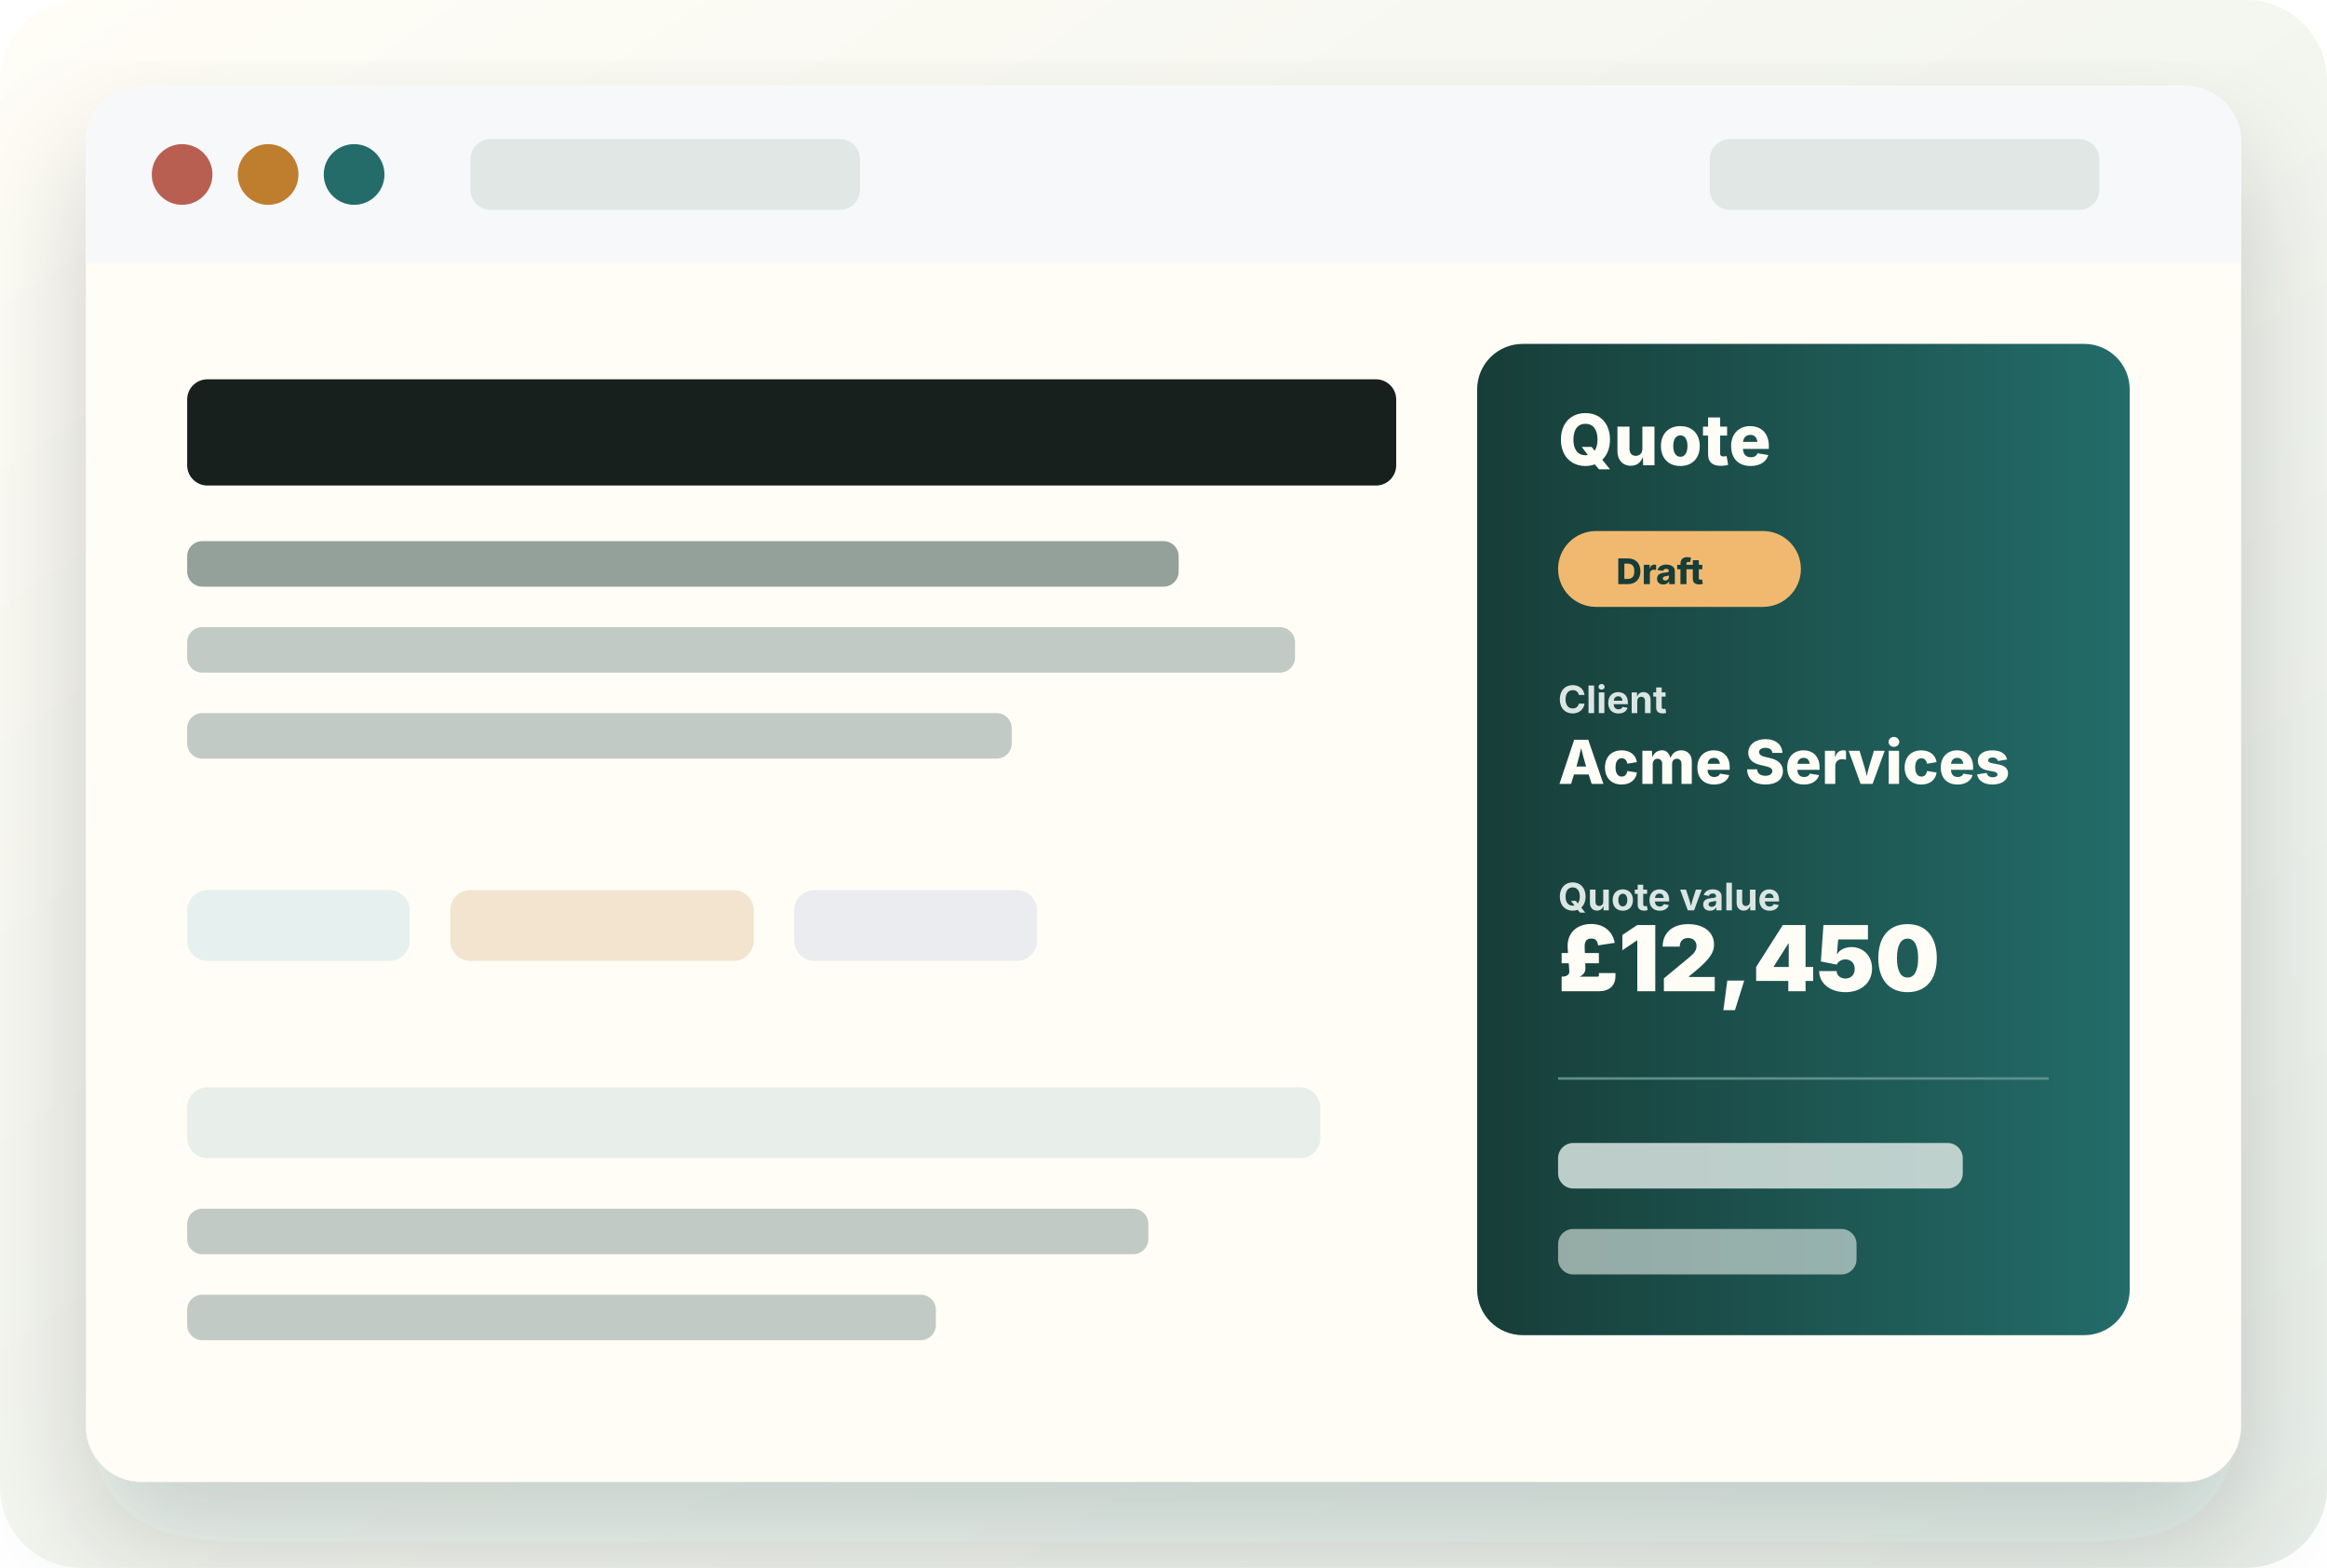
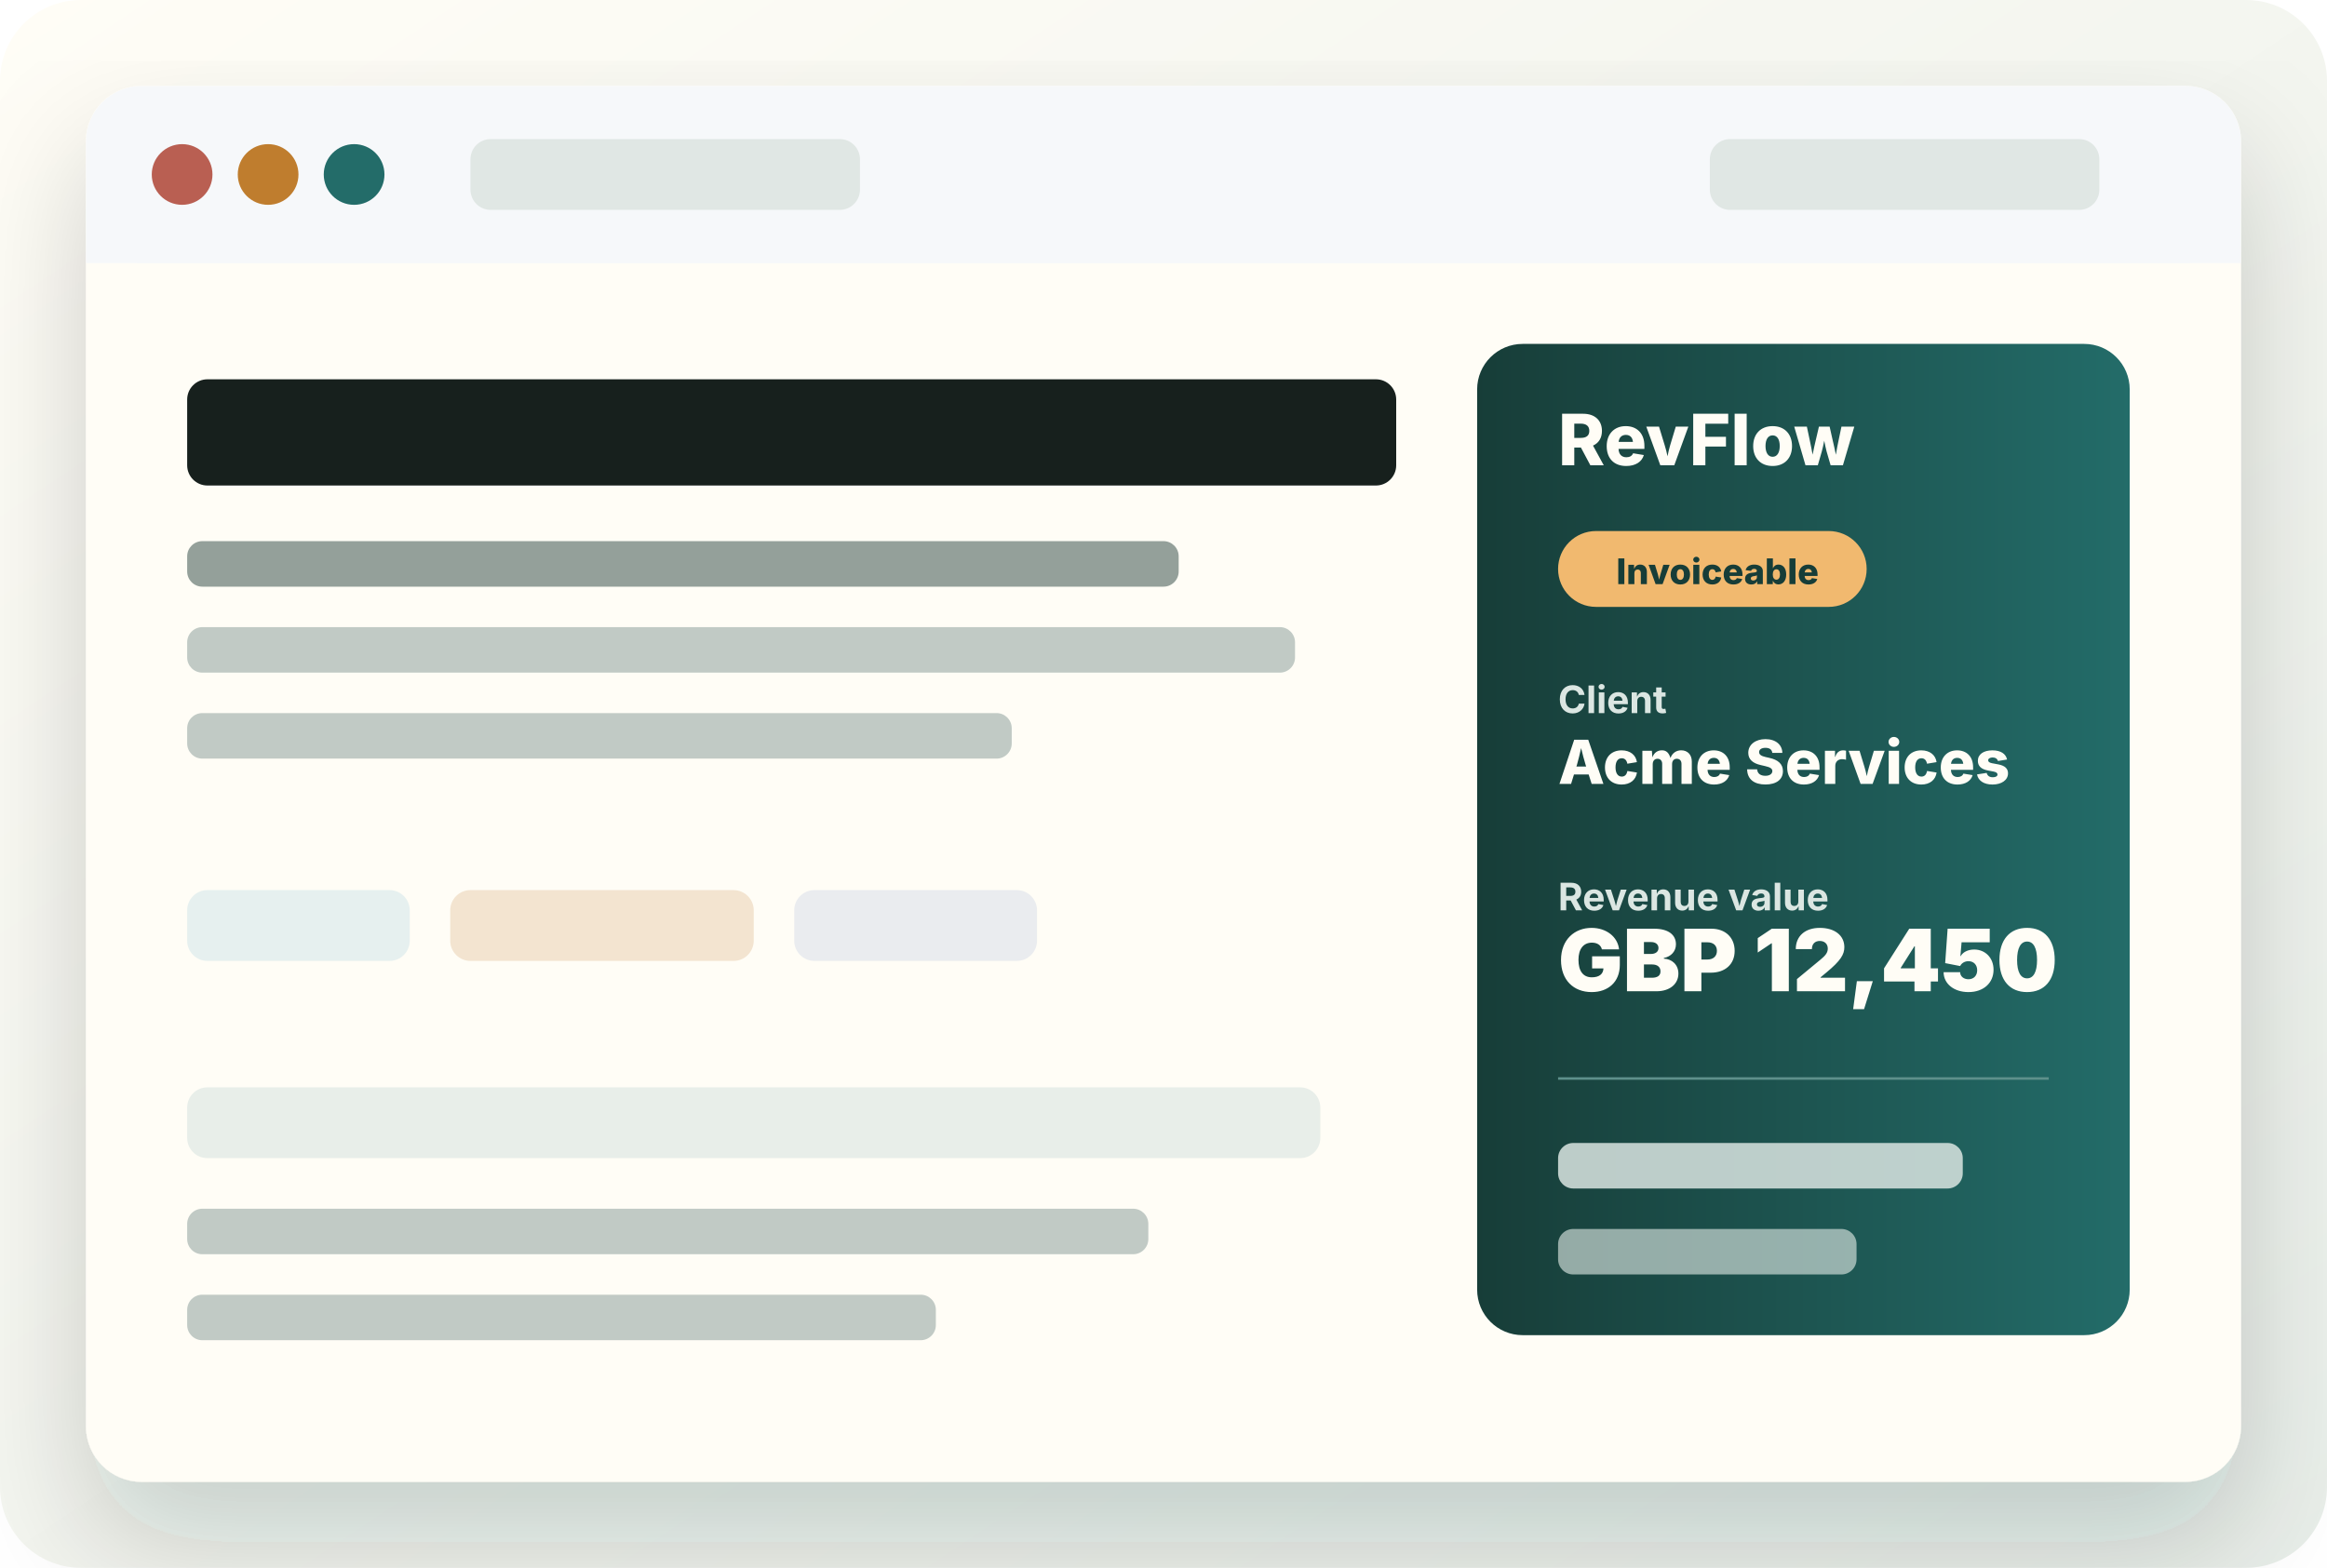
<svg xmlns="http://www.w3.org/2000/svg" viewBox="0 0 920 620" role="img" aria-labelledby="title desc">
  <defs>
    <linearGradient id="bg" x1="0" x2="1" y1="0" y2="1">
      <stop offset="0" stop-color="#fffdf6" />
      <stop offset="1" stop-color="#e8eee9" />
    </linearGradient>
    <linearGradient id="panel" x1="0" x2="1">
      <stop offset="0" stop-color="#173d38" />
      <stop offset="1" stop-color="#236c69" />
    </linearGradient>
    <filter id="shadow" x="-20%" y="-20%" width="140%" height="140%">
      <feDropShadow dx="0" dy="24" stdDeviation="24" flood-color="#14211e" flood-opacity="0.18" />
    </filter>
  </defs>
  <rect width="920" height="620" rx="32" fill="url(#bg)" />
  <rect x="34" y="34" width="852" height="552" rx="22" fill="#fffdf6" filter="url(#shadow)" />
  <rect x="34" y="34" width="852" height="70" rx="22" fill="#f6f8fa" />
  <rect x="34" y="82" width="852" height="22" fill="#f6f8fa" />
  <circle cx="72" cy="69" r="12" fill="#b95f52" />
  <circle cx="106" cy="69" r="12" fill="#bf7d2e" />
  <circle cx="140" cy="69" r="12" fill="#236c69" />
  <rect x="186" y="55" width="154" height="28" rx="8" fill="#e0e7e4" />
  <rect x="676" y="55" width="154" height="28" rx="8" fill="#e0e7e4" />
  <rect x="74" y="150" width="478" height="42" rx="8" fill="#17201d" />
  <rect x="74" y="214" width="392" height="18" rx="6" fill="#94a09a" />
  <rect x="74" y="248" width="438" height="18" rx="6" fill="#c1cac5" />
  <rect x="74" y="282" width="326" height="18" rx="6" fill="#c1cac5" />
  <rect x="74" y="352" width="88" height="28" rx="8" fill="#e6f0ef" />
  <rect x="178" y="352" width="120" height="28" rx="8" fill="#f3e4d0" />
  <rect x="314" y="352" width="96" height="28" rx="8" fill="#eaecef" />
  <rect x="74" y="430" width="448" height="28" rx="8" fill="#e8eee9" />
  <rect x="74" y="478" width="380" height="18" rx="6" fill="#c1cac5" />
  <rect x="74" y="512" width="296" height="18" rx="6" fill="#c1cac5" />
  <rect x="584" y="136" width="258" height="392" rx="18" fill="url(#panel)" />
-   <text x="616" y="184" fill="#fffdf6" font-family="Inter, Arial, sans-serif" font-size="28" font-weight="800">Quote</text>
-   <rect x="616" y="210" width="96" height="30" rx="15" fill="#f1b96f" />
-   <text x="639" y="231" fill="#173d38" font-family="Inter, Arial, sans-serif" font-size="14" font-weight="800">Draft</text>
+   <text x="616" y="184" fill="#fffdf6" font-family="Inter, Arial, sans-serif" font-size="28" font-weight="800">RevFlow</text>
+   <rect x="616" y="210" width="122" height="30" rx="15" fill="#f1b96f" />
+   <text x="639" y="231" fill="#173d38" font-family="Inter, Arial, sans-serif" font-size="14" font-weight="800">Invoiceable</text>
  <text x="616" y="282" fill="#dbe6e2" font-family="Inter, Arial, sans-serif" font-size="15" font-weight="700">Client</text>
  <text x="616" y="310" fill="#fffdf6" font-family="Inter, Arial, sans-serif" font-size="24" font-weight="800">Acme Services</text>
-   <text x="616" y="360" fill="#dbe6e2" font-family="Inter, Arial, sans-serif" font-size="15" font-weight="700">Quote value</text>
-   <text x="616" y="392" fill="#fffdf6" font-family="Inter, Arial, sans-serif" font-size="36" font-weight="850">£12,450</text>
+   <text x="616" y="360" fill="#dbe6e2" font-family="Inter, Arial, sans-serif" font-size="15" font-weight="700">Revenue value</text>
+   <text x="616" y="392" fill="#fffdf6" font-family="Inter, Arial, sans-serif" font-size="34" font-weight="850">GBP 12,450</text>
  <rect x="616" y="426" width="194" height="1" fill="#5e908b" />
  <rect x="616" y="452" width="160" height="18" rx="6" fill="#dbe6e2" opacity="0.84" />
  <rect x="616" y="486" width="118" height="18" rx="6" fill="#dbe6e2" opacity="0.64" />
</svg>
